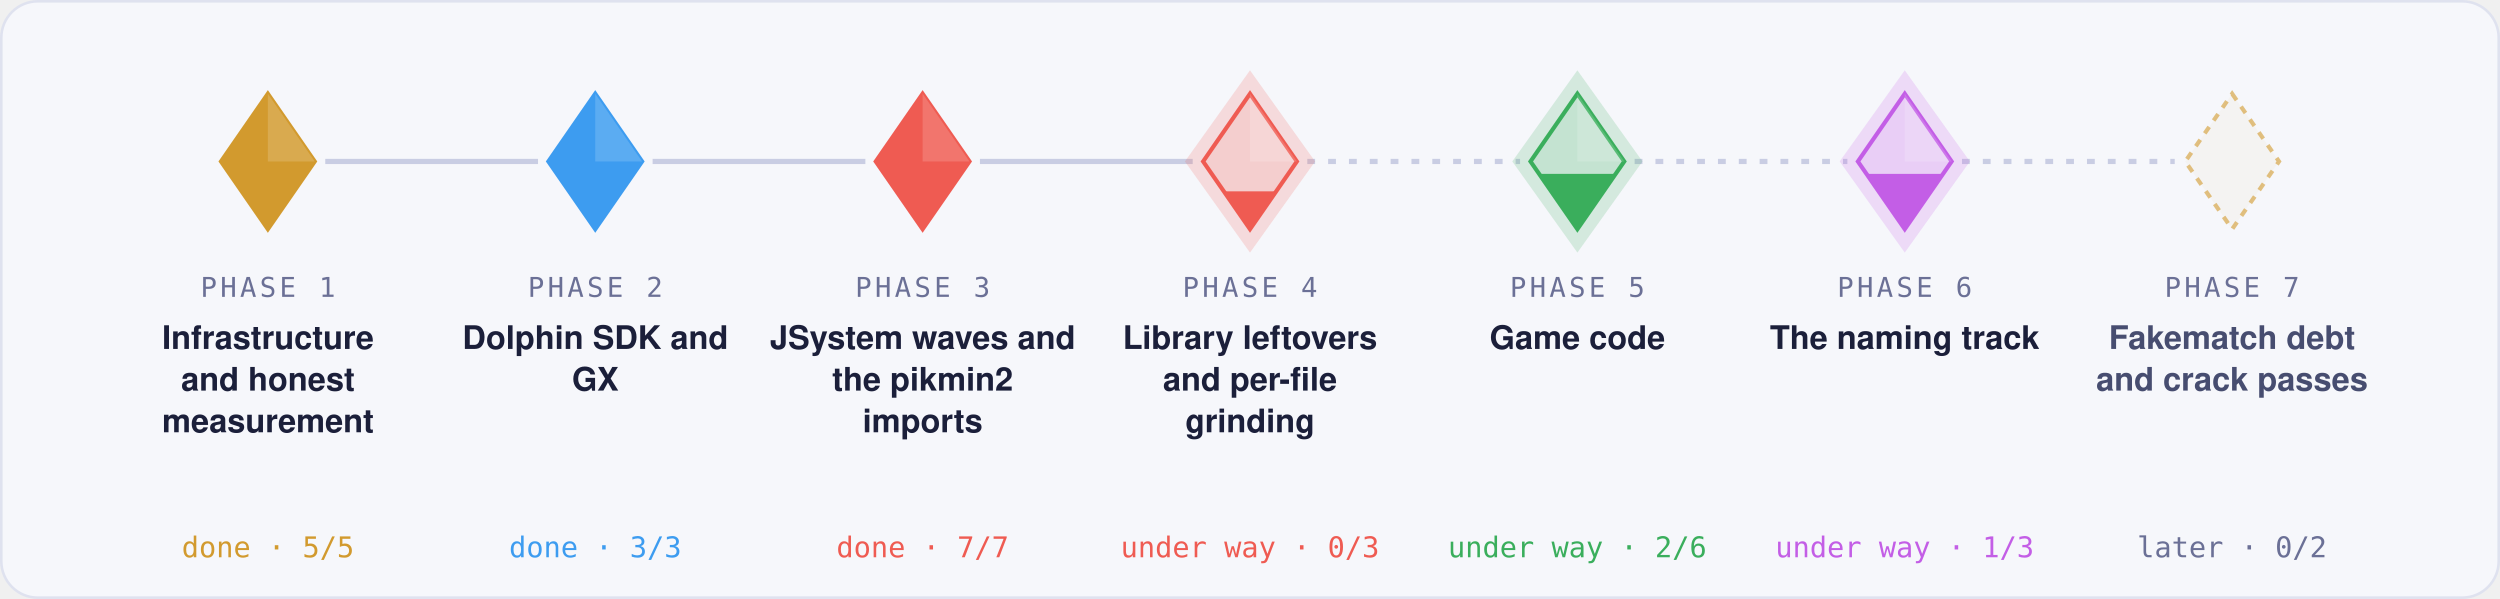
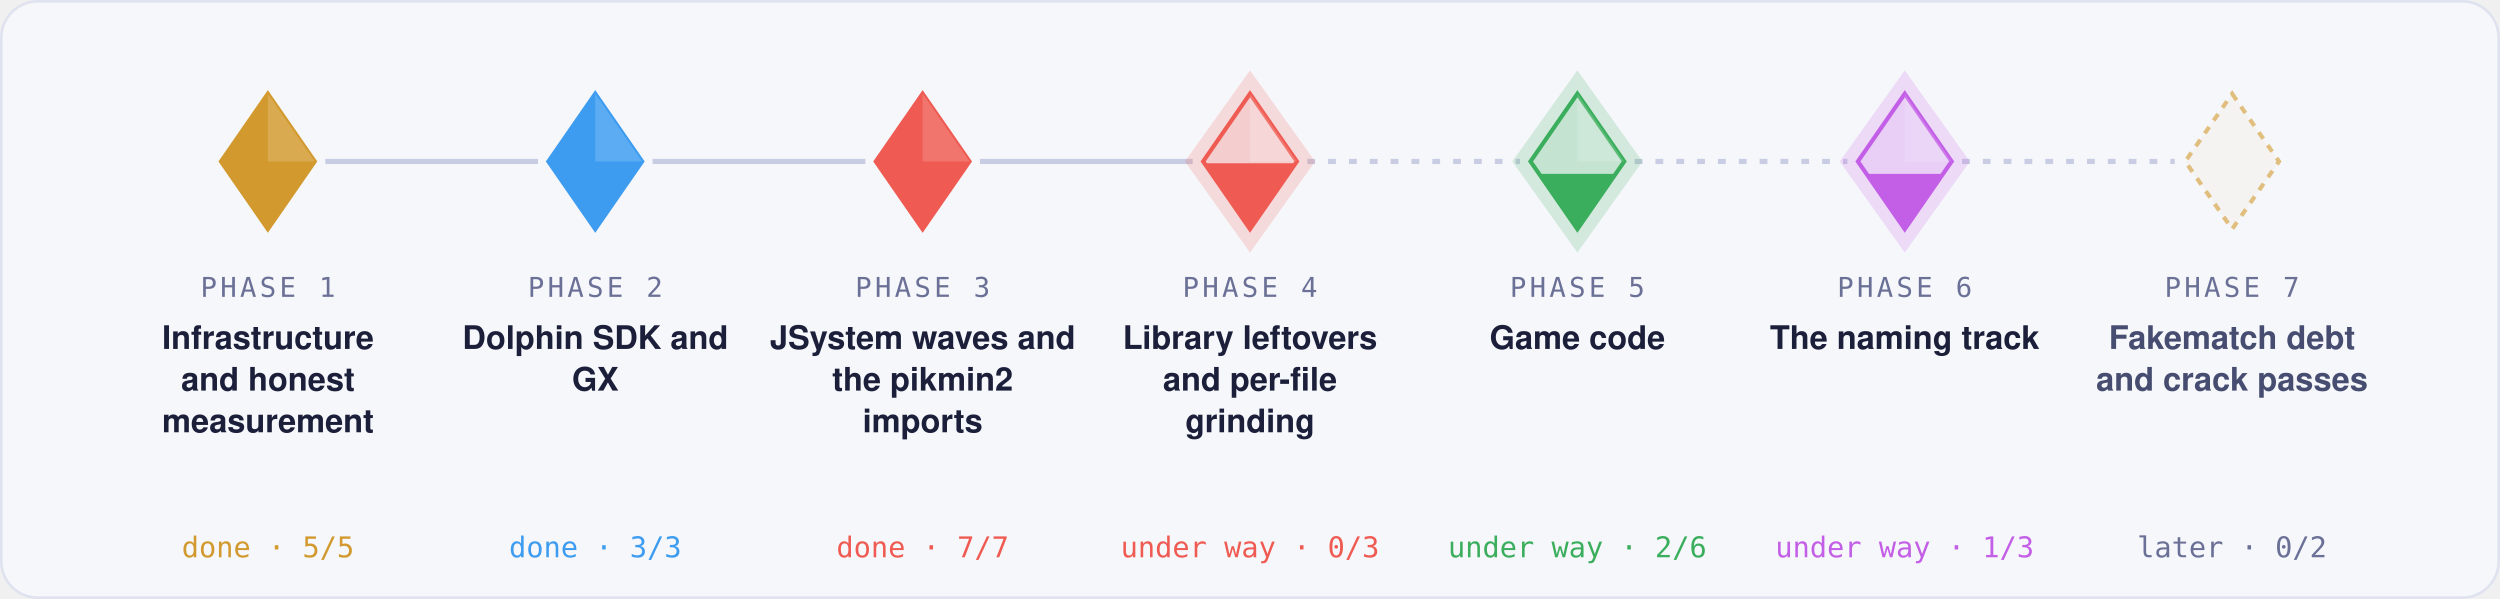
<svg xmlns="http://www.w3.org/2000/svg" width="960" height="230" viewBox="0 0 960 230" role="img" aria-label="Roadmap: phase 1, Infrastructure and honest measurement: done; phase 2, Dolphin SDK and GX: done; phase 3, JSystem waves and the pikmin2 imports: done; phase 4, Library leftovers and per-file grinding: under way; phase 5, Game code: under way; phase 6, The naming track: under way; phase 7, Fakematch debt and crack passes: later">
  <style>text { font-family: -apple-system, BlinkMacSystemFont, 'Segoe UI', Helvetica, Arial, sans-serif; } .mono { font-family: ui-monospace, SFMono-Regular, 'SF Mono', Menlo, Consolas, monospace; } .rise { transform-box: fill-box; transform-origin: 50% 100%; animation: rise 1.4s cubic-bezier(.2,.8,.2,1) both; } @keyframes rise { from { transform: scaleY(0); } } .pulse { animation: pulse 2.8s ease-in-out infinite; } @keyframes pulse { 0%, 100% { opacity: 0.35; } 50% { opacity: 1; } } @media (prefers-reduced-motion: reduce) { * { animation: none !important; } }</style>
  <defs>
    <clipPath id="rc0">
      <path d="M102.857 36L120.857 62L102.857 88L84.857 62Z" />
    </clipPath>
    <clipPath id="rc1">
      <path d="M228.571 36L246.571 62L228.571 88L210.571 62Z" />
    </clipPath>
    <clipPath id="rc2">
      <path d="M354.286 36L372.286 62L354.286 88L336.286 62Z" />
    </clipPath>
    <clipPath id="rc3">
      <path d="M480 36L498 62L480 88L462 62Z" />
    </clipPath>
    <clipPath id="rc4">
      <path d="M605.714 36L623.714 62L605.714 88L587.714 62Z" />
    </clipPath>
    <clipPath id="rc5">
      <path d="M731.429 36L749.429 62L731.429 88L713.429 62Z" />
    </clipPath>
    <clipPath id="rc6">
      <path d="M857.143 36L875.143 62L857.143 88L839.143 62Z" />
    </clipPath>
  </defs>
  <rect x="0.5" y="0.5" width="959" height="229" rx="14" fill="#f6f7fb" stroke="#dfe2ef" />
  <line x1="124.9" x2="206.6" y1="62" y2="62" stroke="#c9cde3" stroke-width="2" />
  <line x1="250.6" x2="332.3" y1="62" y2="62" stroke="#c9cde3" stroke-width="2" />
  <line x1="376.3" x2="458.0" y1="62" y2="62" stroke="#c9cde3" stroke-width="2" />
  <line x1="502.0" x2="583.7" y1="62" y2="62" stroke="#c9cde3" stroke-width="2" stroke-dasharray="3 5" />
  <line x1="627.7" x2="709.4" y1="62" y2="62" stroke="#c9cde3" stroke-width="2" stroke-dasharray="3 5" />
  <line x1="753.4" x2="835.1" y1="62" y2="62" stroke="#c9cde3" stroke-width="2" stroke-dasharray="3 5" />
  <path d="M102.857 36L120.857 62L102.857 88L84.857 62Z" fill="#d29a2e" fill-opacity="0.1" stroke="#d29a2e" stroke-width="1.6" />
  <g clip-path="url(#rc0)">
    <rect class="rise" style="animation-delay:0.00s" x="84.857" y="36.00" width="36" height="52.00" fill="#d29a2e" />
  </g>
  <path d="M102.857 36L120.857 62L102.857 62Z" fill="#fff" fill-opacity="0.16" />
  <text x="102.9" y="114" text-anchor="middle" class="mono" font-size="10.5" letter-spacing="0.12em" fill="#6b7096">PHASE 1</text>
  <text x="102.9" y="134" text-anchor="middle" font-size="12.5" font-weight="600" fill="#1b1f3a">Infrastructure</text>
  <text x="102.9" y="150" text-anchor="middle" font-size="12.5" font-weight="600" fill="#1b1f3a">and honest</text>
  <text x="102.9" y="166" text-anchor="middle" font-size="12.5" font-weight="600" fill="#1b1f3a">measurement</text>
  <text x="102.9" y="214" text-anchor="middle" class="mono" font-size="11" fill="#d29a2e">done · 5/5</text>
  <path d="M228.571 36L246.571 62L228.571 88L210.571 62Z" fill="#3d9cf0" fill-opacity="0.1" stroke="#3d9cf0" stroke-width="1.6" />
  <g clip-path="url(#rc1)">
    <rect class="rise" style="animation-delay:0.12s" x="210.571" y="36.00" width="36" height="52.00" fill="#3d9cf0" />
  </g>
  <path d="M228.571 36L246.571 62L228.571 62Z" fill="#fff" fill-opacity="0.16" />
  <text x="228.6" y="114" text-anchor="middle" class="mono" font-size="10.5" letter-spacing="0.12em" fill="#6b7096">PHASE 2</text>
  <text x="228.6" y="134" text-anchor="middle" font-size="12.5" font-weight="600" fill="#1b1f3a">Dolphin SDK and</text>
  <text x="228.6" y="150" text-anchor="middle" font-size="12.5" font-weight="600" fill="#1b1f3a">GX</text>
  <text x="228.6" y="214" text-anchor="middle" class="mono" font-size="11" fill="#3d9cf0">done · 3/3</text>
  <path d="M354.286 36L372.286 62L354.286 88L336.286 62Z" fill="#ef5b52" fill-opacity="0.1" stroke="#ef5b52" stroke-width="1.6" />
  <g clip-path="url(#rc2)">
    <rect class="rise" style="animation-delay:0.24s" x="336.286" y="36.00" width="36" height="52.00" fill="#ef5b52" />
  </g>
  <path d="M354.286 36L372.286 62L354.286 62Z" fill="#fff" fill-opacity="0.16" />
  <text x="354.3" y="114" text-anchor="middle" class="mono" font-size="10.5" letter-spacing="0.12em" fill="#6b7096">PHASE 3</text>
  <text x="354.3" y="134" text-anchor="middle" font-size="12.5" font-weight="600" fill="#1b1f3a">JSystem waves and</text>
  <text x="354.3" y="150" text-anchor="middle" font-size="12.5" font-weight="600" fill="#1b1f3a">the pikmin2</text>
  <text x="354.3" y="166" text-anchor="middle" font-size="12.5" font-weight="600" fill="#1b1f3a">imports</text>
  <text x="354.3" y="214" text-anchor="middle" class="mono" font-size="11" fill="#ef5b52">done · 7/7</text>
  <path class="pulse" d="M480 27L505 62L480 97L455 62Z" fill="#ef5b52" fill-opacity="0.18" />
  <path d="M480 36L498 62L480 88L462 62Z" fill="#ef5b52" fill-opacity="0.1" stroke="#ef5b52" stroke-width="1.6" />
  <g clip-path="url(#rc3)">
-     <rect class="rise" style="animation-delay:0.36s" x="462.0" y="73.48" width="36" height="14.52" fill="#ef5b52" />
+     <rect class="rise" style="animation-delay:0.36s" x="462.0" y="62.69" width="36" height="25.31" fill="#ef5b52" />
  </g>
  <path d="M480.0 36L498.0 62L480.0 62Z" fill="#fff" fill-opacity="0.16" />
  <text x="480.0" y="114" text-anchor="middle" class="mono" font-size="10.5" letter-spacing="0.12em" fill="#6b7096">PHASE 4</text>
  <text x="480.0" y="134" text-anchor="middle" font-size="12.5" font-weight="600" fill="#1b1f3a">Library leftovers</text>
  <text x="480.0" y="150" text-anchor="middle" font-size="12.5" font-weight="600" fill="#1b1f3a">and per-file</text>
  <text x="480.0" y="166" text-anchor="middle" font-size="12.5" font-weight="600" fill="#1b1f3a">grinding</text>
  <text x="480.0" y="214" text-anchor="middle" class="mono" font-size="11" fill="#ef5b52">under way · 0/3</text>
  <path class="pulse" d="M605.714 27L630.714 62L605.714 97L580.714 62Z" fill="#3aae5c" fill-opacity="0.18" />
  <path d="M605.714 36L623.714 62L605.714 88L587.714 62Z" fill="#3aae5c" fill-opacity="0.1" stroke="#3aae5c" stroke-width="1.6" />
  <g clip-path="url(#rc4)">
    <rect class="rise" style="animation-delay:0.48s" x="587.714" y="66.77" width="36" height="21.23" fill="#3aae5c" />
  </g>
  <path d="M605.714 36L623.714 62L605.714 62Z" fill="#fff" fill-opacity="0.16" />
  <text x="605.7" y="114" text-anchor="middle" class="mono" font-size="10.5" letter-spacing="0.12em" fill="#6b7096">PHASE 5</text>
  <text x="605.7" y="134" text-anchor="middle" font-size="12.5" font-weight="600" fill="#1b1f3a">Game code</text>
  <text x="605.7" y="214" text-anchor="middle" class="mono" font-size="11" fill="#3aae5c">under way · 2/6</text>
  <path class="pulse" d="M731.429 27L756.429 62L731.429 97L706.429 62Z" fill="#c35ee6" fill-opacity="0.18" />
  <path d="M731.429 36L749.429 62L731.429 88L713.429 62Z" fill="#c35ee6" fill-opacity="0.1" stroke="#c35ee6" stroke-width="1.6" />
  <g clip-path="url(#rc5)">
    <rect class="rise" style="animation-delay:0.60s" x="713.429" y="66.77" width="36" height="21.23" fill="#c35ee6" />
  </g>
  <path d="M731.429 36L749.429 62L731.429 62Z" fill="#fff" fill-opacity="0.16" />
  <text x="731.4" y="114" text-anchor="middle" class="mono" font-size="10.5" letter-spacing="0.12em" fill="#6b7096">PHASE 6</text>
  <text x="731.4" y="134" text-anchor="middle" font-size="12.5" font-weight="600" fill="#1b1f3a">The naming track</text>
  <text x="731.4" y="214" text-anchor="middle" class="mono" font-size="11" fill="#c35ee6">under way · 1/3</text>
  <path d="M857.143 36L875.143 62L857.143 88L839.143 62Z" fill="#d29a2e" fill-opacity="0.04" stroke="#d29a2e" stroke-width="1.6" stroke-dasharray="3 3" stroke-opacity="0.6" />
  <text x="857.1" y="114" text-anchor="middle" class="mono" font-size="10.5" letter-spacing="0.12em" fill="#6b7096">PHASE 7</text>
  <text x="857.1" y="134" text-anchor="middle" font-size="12.5" font-weight="600" fill="#474d70">Fakematch debt</text>
  <text x="857.1" y="150" text-anchor="middle" font-size="12.5" font-weight="600" fill="#474d70">and crack passes</text>
  <text x="857.1" y="214" text-anchor="middle" class="mono" font-size="11" fill="#6b7096">later · 0/2</text>
</svg>
